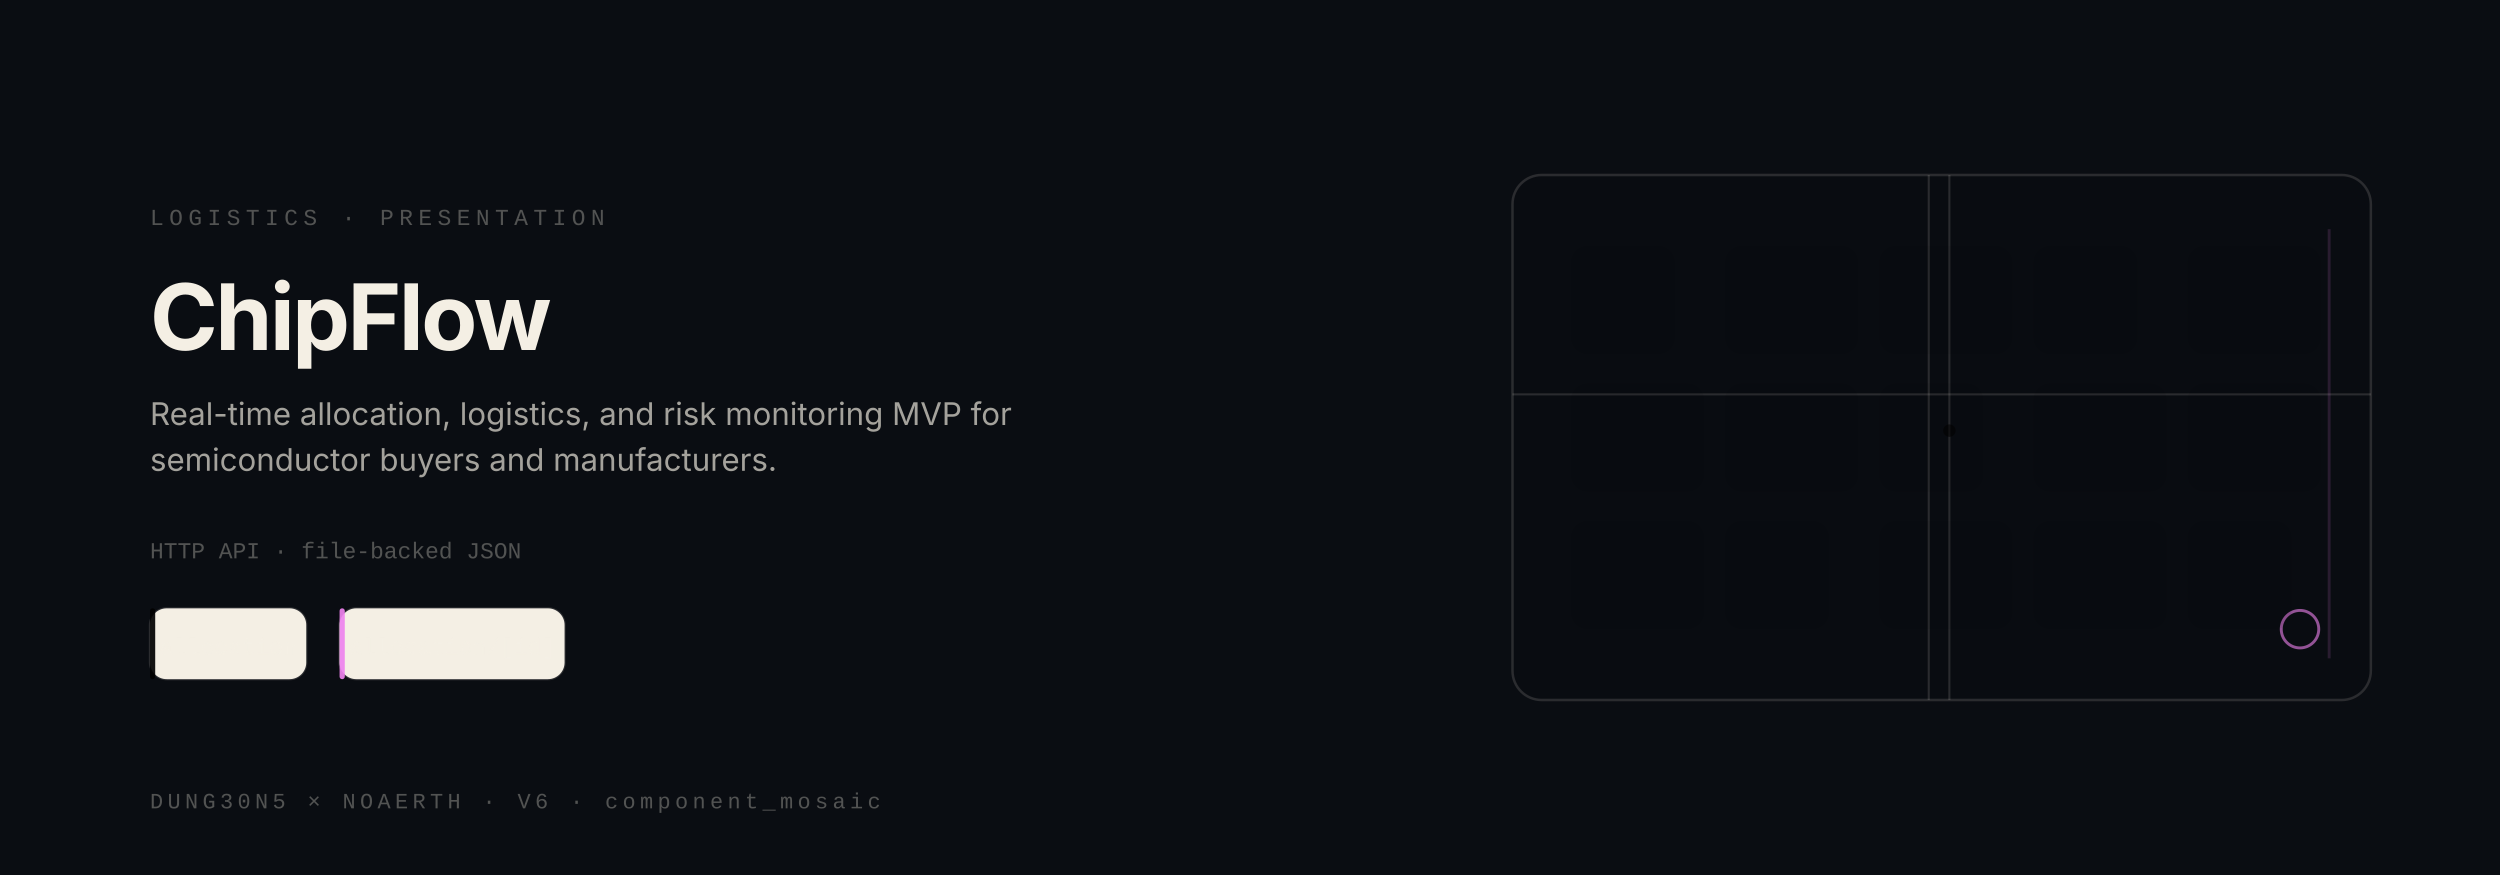
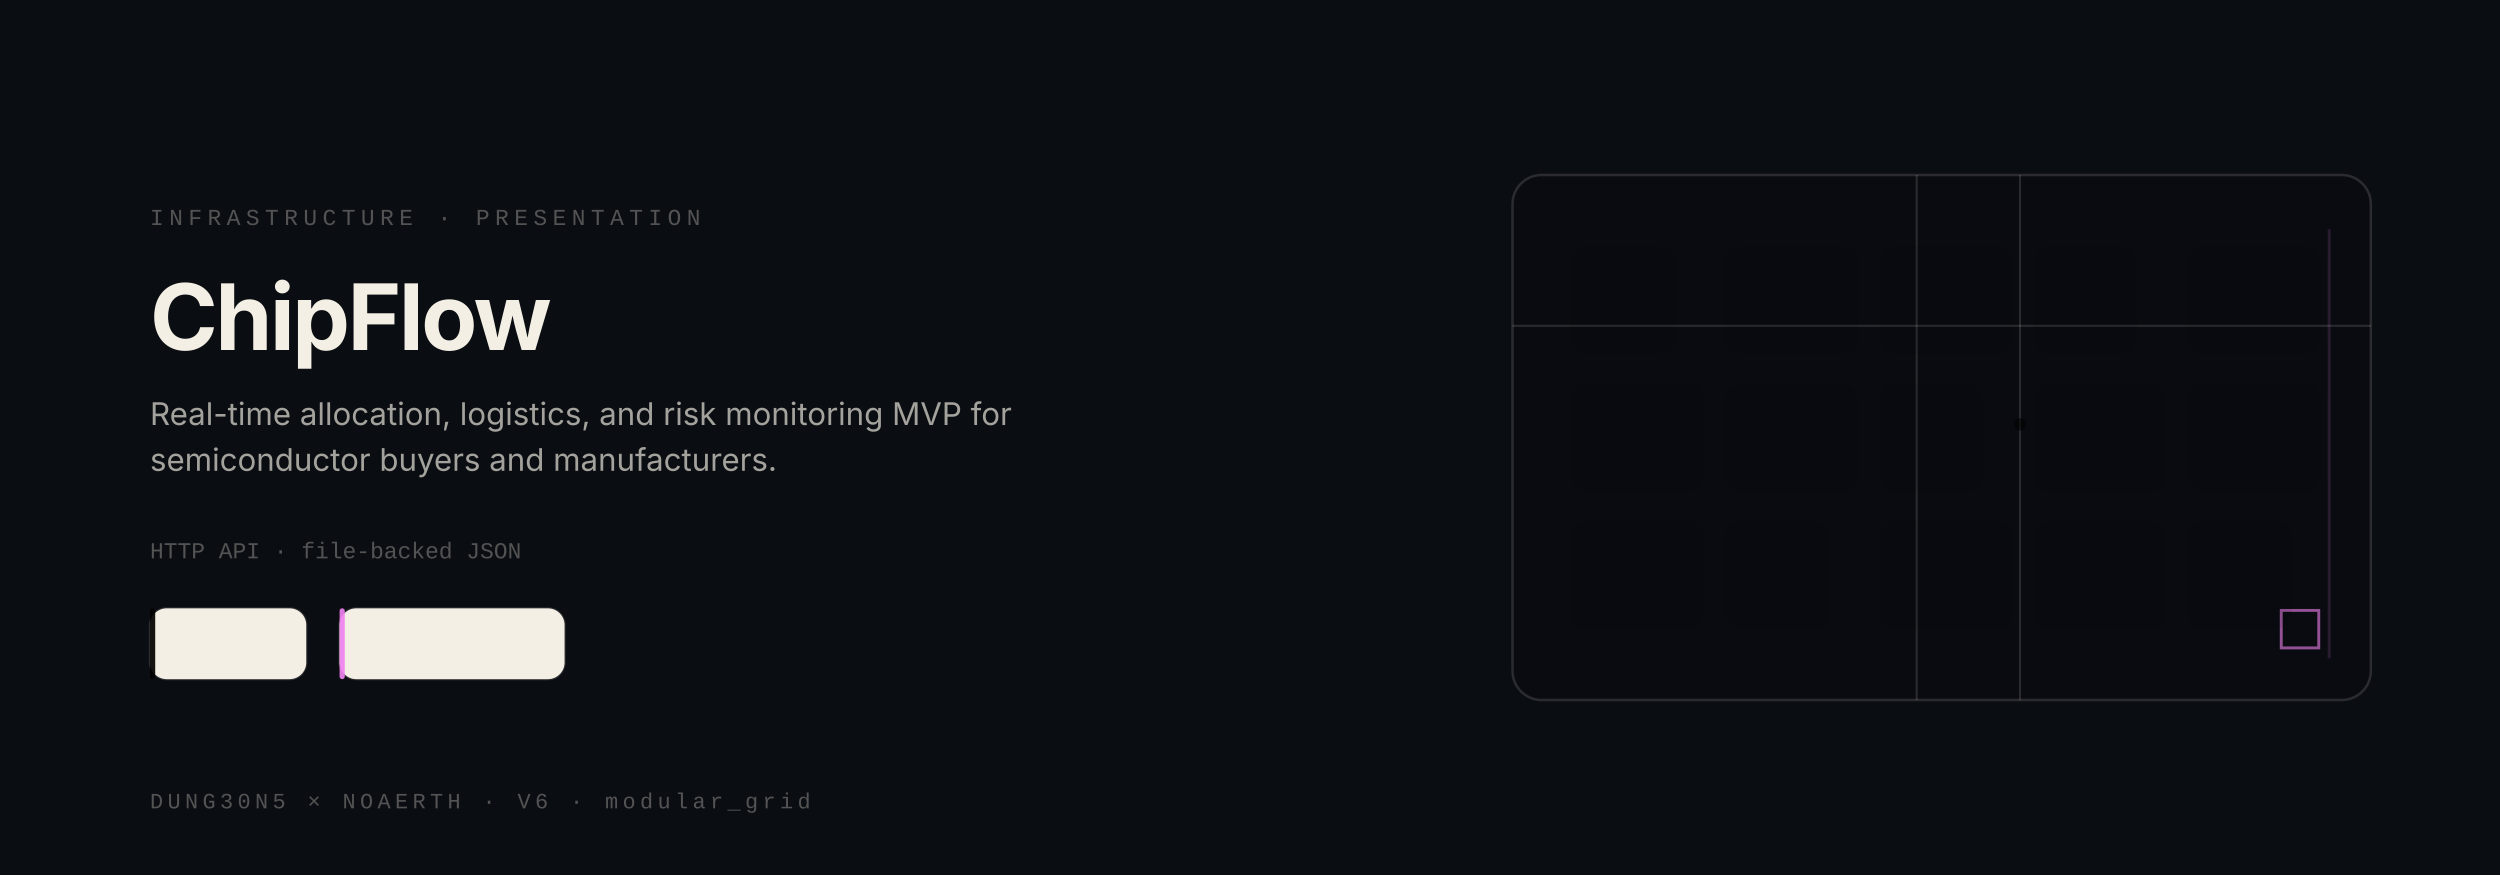
<svg xmlns="http://www.w3.org/2000/svg" viewBox="0 0 1200 420" width="1200" height="420" role="img" aria-label="ChipFlow: a composed grid assembles and a sweep resolves it">
  <rect width="1200" height="420" fill="#0a0d12" />
-   <text x="72" y="108" font-family="ui-monospace, SFMono-Regular, Menlo, Monaco, Consolas, 'Liberation Mono', monospace" font-size="11" letter-spacing="2.6" fill="#f4efe44f">LOGISTICS · PRESENTATION</text>
+   <text x="72" y="108" font-family="ui-monospace, SFMono-Regular, Menlo, Monaco, Consolas, 'Liberation Mono', monospace" font-size="11" letter-spacing="2.6" fill="#f4efe44f">INFRASTRUCTURE · PRESENTATION</text>
  <text x="72" y="168" font-family="-apple-system, BlinkMacSystemFont, 'Segoe UI', Inter, Helvetica, Arial, sans-serif" font-size="44" font-weight="660" letter-spacing="-1.2" fill="#f4efe4">ChipFlow</text>
  <text x="72" y="204" font-family="-apple-system, BlinkMacSystemFont, 'Segoe UI', Inter, Helvetica, Arial, sans-serif" font-size="15" fill="#f4efe4a8">Real-time allocation, logistics, and risk monitoring MVP for</text>
  <text x="72" y="226" font-family="-apple-system, BlinkMacSystemFont, 'Segoe UI', Inter, Helvetica, Arial, sans-serif" font-size="15" fill="#f4efe4a8">semiconductor buyers and manufacturers.</text>
  <text x="72" y="268" font-family="ui-monospace, SFMono-Regular, Menlo, Monaco, Consolas, 'Liberation Mono', monospace" font-size="11" fill="#f4efe44f">HTTP API · file-backed JSON</text>
  <rect x="72.0" y="292.0" width="75.0" height="34.0" rx="8" fill="#f4efe4" stroke="#f4efe424" stroke-width="1.1" />
  <rect x="72.0" y="292.0" width="2.5" height="34.0" rx="1.2" fill="mint" opacity="0.92" />
  <text x="109.5" y="314" font-family="ui-monospace, SFMono-Regular, Menlo, Monaco, Consolas, 'Liberation Mono', monospace" font-size="11" fill="#f4efe4" fill-opacity="0.82" text-anchor="middle">allocation</text>
  <rect x="163.0" y="292.0" width="108.0" height="34.0" rx="8" fill="#f4efe4" stroke="#f4efe424" stroke-width="1.1" />
  <rect x="163.0" y="292.0" width="2.5" height="34.0" rx="1.2" fill="violet" opacity="0.92" />
  <text x="217.0" y="314" font-family="ui-monospace, SFMono-Regular, Menlo, Monaco, Consolas, 'Liberation Mono', monospace" font-size="11" fill="#f4efe4" fill-opacity="0.82" text-anchor="middle">allocation/[id]</text>
-   <rect x="726.0" y="84.0" width="412.0" height="252.0" rx="14" fill="mint" fill-opacity="0.06" />
+   <rect x="726.0" y="84.0" width="412.0" height="252.0" rx="14" fill="mint" fill-opacity="0.12" />
  <rect x="729.0" y="87.0" width="406.0" height="246.0" rx="12" fill="none" stroke="mint" stroke-width="1" stroke-opacity="0.18" />
  <rect x="726.0" y="84.0" width="412.0" height="252.0" rx="14" fill="none" stroke="#f4efe424" stroke-width="1.2" />
-   <line x1="935.7" y1="84.0" x2="935.7" y2="336.0" stroke="#f4efe424" stroke-width="1" />
-   <line x1="925.8" y1="84.0" x2="925.8" y2="336.0" stroke="#f4efe424" stroke-width="1" />
-   <line x1="726.0" y1="189.3" x2="1138.0" y2="189.3" stroke="#f4efe424" stroke-width="1" />
-   <circle cx="935.7" cy="206.7" r="3" fill="mint" opacity="0.55" />
+   <line x1="969.6" y1="84.0" x2="969.6" y2="336.0" stroke="#f4efe424" stroke-width="1" />
+   <line x1="920.0" y1="84.0" x2="920.0" y2="336.0" stroke="#f4efe424" stroke-width="1" />
+   <line x1="726.0" y1="156.4" x2="1138.0" y2="156.4" stroke="#f4efe424" stroke-width="1" />
+   <circle cx="969.6" cy="203.7" r="3" fill="mint" opacity="0.55" />
  <rect x="734.0" y="92.0" width="396.0" height="236.0" rx="12" fill="none" stroke="mint" stroke-width="1" stroke-opacity="0.22" />
-   <circle cx="1104.0" cy="302.0" r="9" fill="none" stroke="violet" stroke-width="1.4" opacity="0.6" />
+   <path d="M1095.0 293.0 h18 v18 h-18 z" fill="none" stroke="violet" stroke-width="1.4" opacity="0.6" />
  <rect x="754" y="118" width="50" height="52" rx="8" fill="mint" fill-opacity="0.08" stroke="mint" stroke-width="1" stroke-opacity="0.4" opacity="0.85" />
  <rect x="828" y="118" width="64" height="52" rx="8" fill="mint" fill-opacity="0.08" stroke="mint" stroke-width="1" stroke-opacity="0.4" opacity="0.85" />
  <rect x="902" y="118" width="64" height="52" rx="8" fill="mint" fill-opacity="0.08" stroke="mint" stroke-width="1" stroke-opacity="0.4" opacity="0.85" />
  <rect x="976" y="118" width="50" height="52" rx="8" fill="mint" fill-opacity="0.08" stroke="mint" stroke-width="1" stroke-opacity="0.4" opacity="0.85" />
  <rect x="1050" y="118" width="64" height="52" rx="8" fill="mint" fill-opacity="0.08" stroke="mint" stroke-width="1" stroke-opacity="0.4" opacity="0.85" />
  <rect x="754" y="184" width="64" height="52" rx="8" fill="mint" fill-opacity="0.08" stroke="mint" stroke-width="1" stroke-opacity="0.4" opacity="0.85" />
  <rect x="828" y="184" width="64" height="52" rx="8" fill="mint" fill-opacity="0.08" stroke="mint" stroke-width="1" stroke-opacity="0.4" opacity="0.85" />
  <rect x="902" y="184" width="50" height="52" rx="8" fill="mint" fill-opacity="0.08" stroke="mint" stroke-width="1" stroke-opacity="0.4" opacity="0.85" />
  <rect x="976" y="184" width="64" height="52" rx="8" fill="mint" fill-opacity="0.08" stroke="mint" stroke-width="1" stroke-opacity="0.4" opacity="0.85" />
  <rect x="1050" y="184" width="64" height="52" rx="8" fill="mint" fill-opacity="0.08" stroke="mint" stroke-width="1" stroke-opacity="0.4" opacity="0.85" />
  <rect x="754" y="250" width="64" height="52" rx="8" fill="mint" fill-opacity="0.08" stroke="mint" stroke-width="1" stroke-opacity="0.4" opacity="0.85" />
  <rect x="828" y="250" width="50" height="52" rx="8" fill="mint" fill-opacity="0.08" stroke="mint" stroke-width="1" stroke-opacity="0.4" opacity="0.85" />
  <rect x="902" y="250" width="64" height="52" rx="8" fill="mint" fill-opacity="0.08" stroke="mint" stroke-width="1" stroke-opacity="0.4" opacity="0.85" />
  <rect x="976" y="250" width="64" height="52" rx="8" fill="mint" fill-opacity="0.08" stroke="mint" stroke-width="1" stroke-opacity="0.4" opacity="0.85" />
  <rect x="1050" y="250" width="50" height="52" rx="8" fill="mint" fill-opacity="0.08" stroke="mint" stroke-width="1" stroke-opacity="0.4" opacity="0.85" />
  <line x1="1118" y1="110" x2="1118" y2="316" stroke="violet" stroke-width="1.4" opacity="0.14" />
-   <text x="72" y="388" font-family="ui-monospace, SFMono-Regular, Menlo, Monaco, Consolas, 'Liberation Mono', monospace" font-size="10.5" letter-spacing="2.1" fill="#f4efe44f">DUNG30N5 × NOAERTH · V6 · component_mosaic</text>
+   <text x="72" y="388" font-family="ui-monospace, SFMono-Regular, Menlo, Monaco, Consolas, 'Liberation Mono', monospace" font-size="10.5" letter-spacing="2.1" fill="#f4efe44f">DUNG30N5 × NOAERTH · V6 · modular_grid</text>
</svg>
